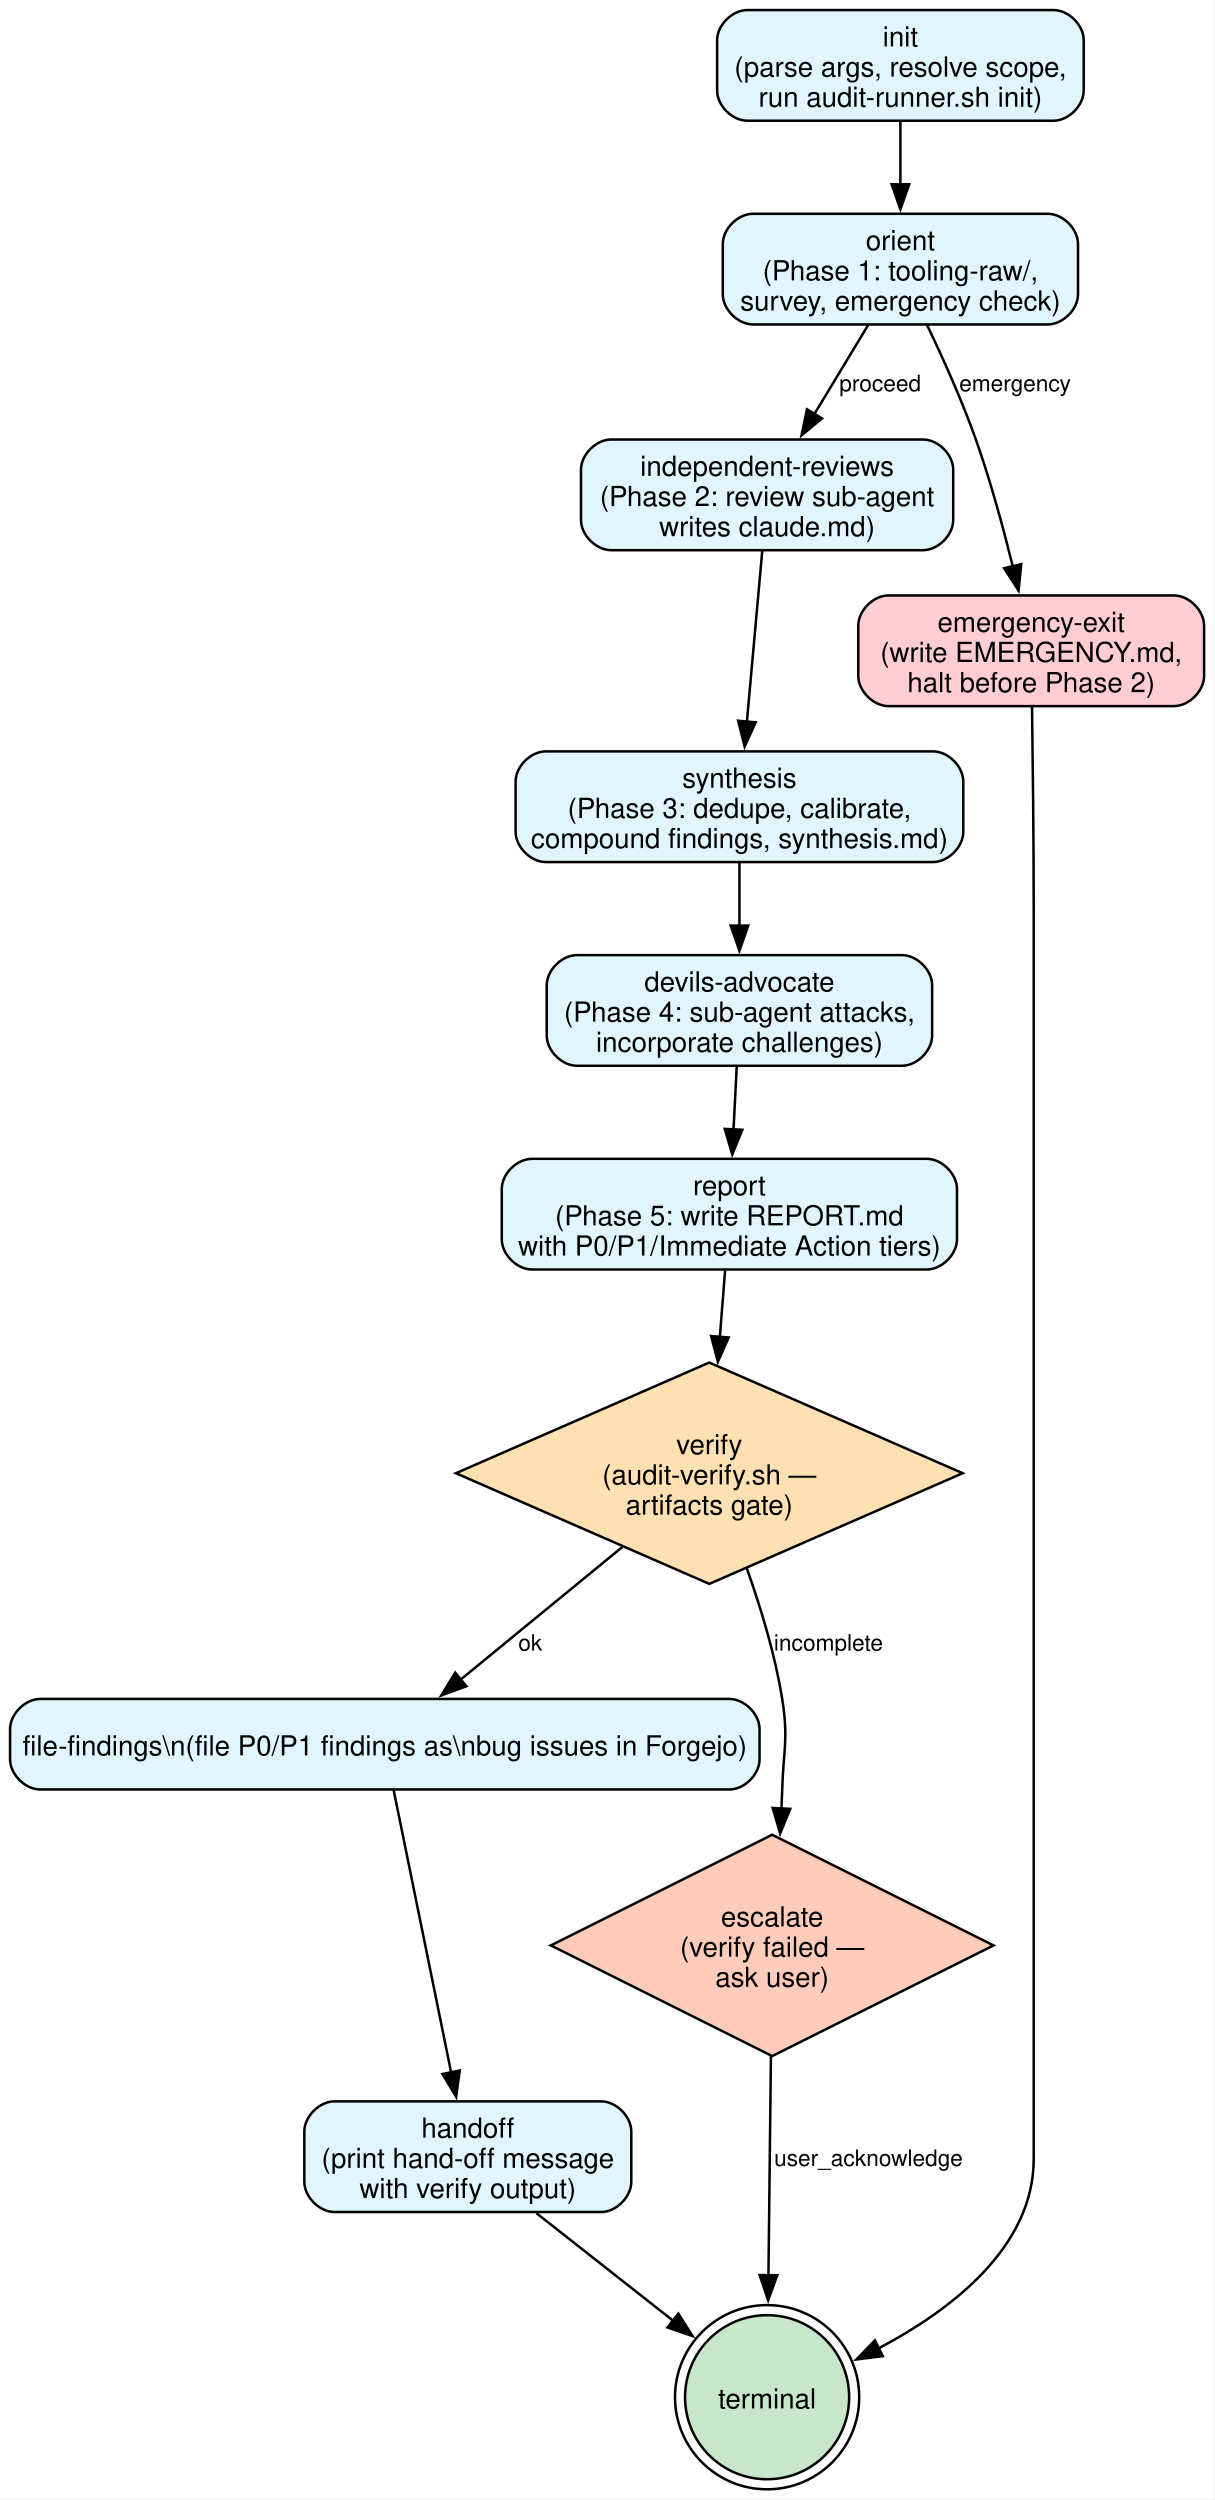
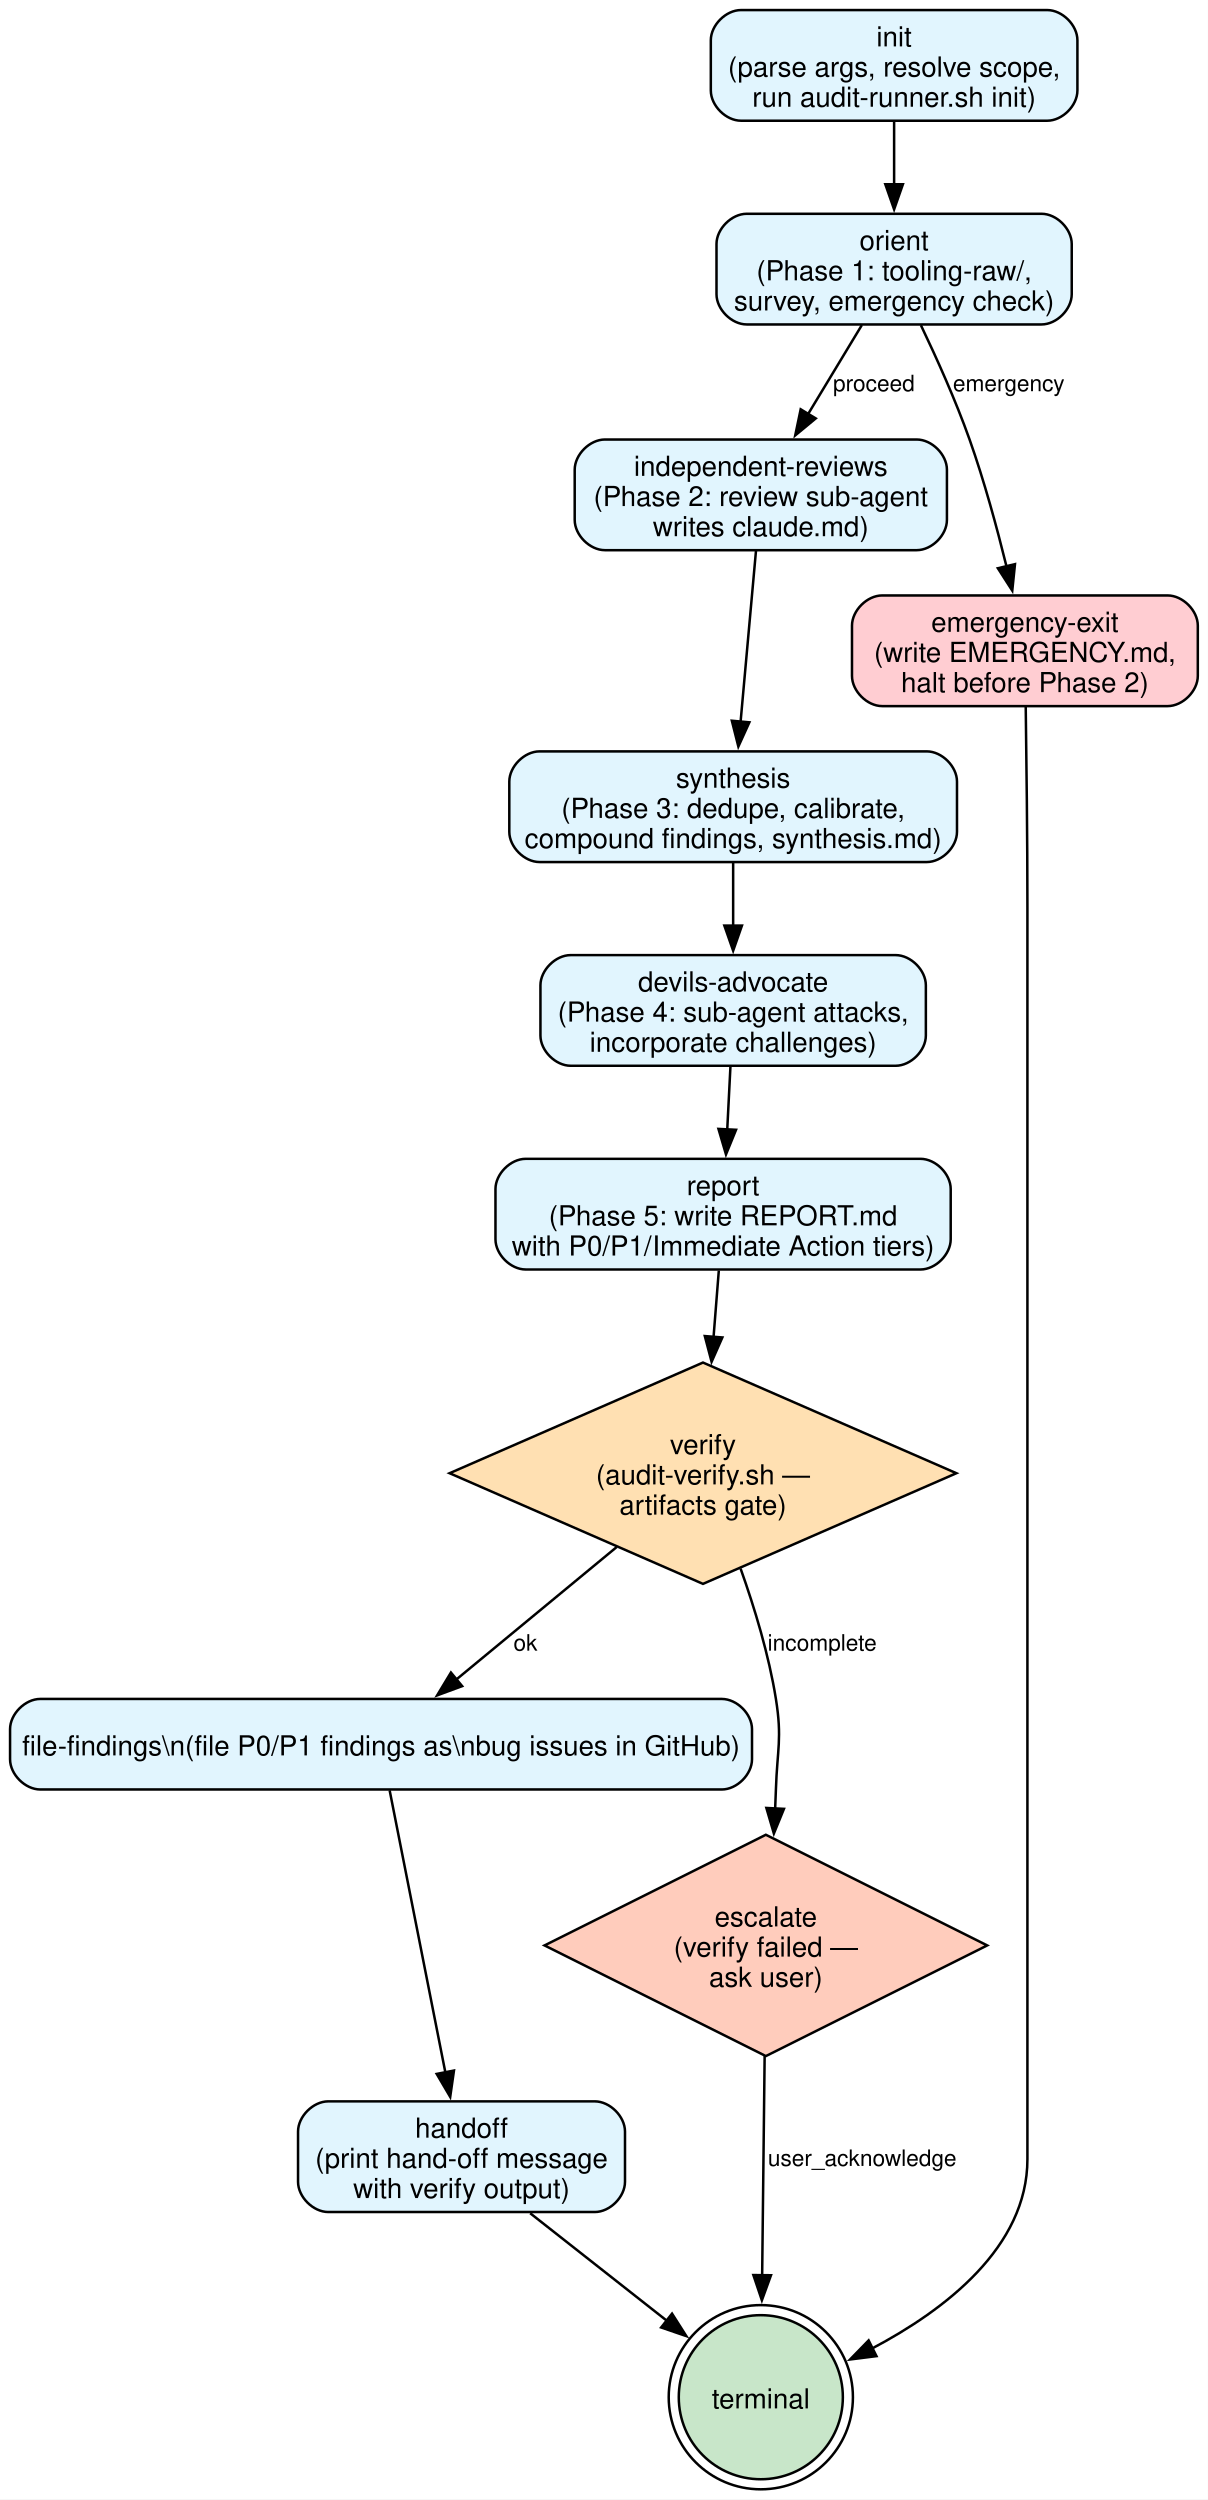
- <svg xmlns="http://www.w3.org/2000/svg" width="483pt" height="994pt" viewBox="0.00 0.00 483.00 994.00">
+ <svg xmlns="http://www.w3.org/2000/svg" width="480pt" height="994pt" viewBox="0.00 0.00 480.00 994.00">
  <g id="graph0" class="graph" transform="scale(1 1) rotate(0) translate(4 989.75)">
-     <polygon fill="white" stroke="none" points="-4,4 -4,-989.75 478.75,-989.75 478.75,4 -4,4" />
+     <polygon fill="white" stroke="none" points="-4,4 -4,-989.75 476.25,-989.75 476.25,4 -4,4" />
    <g id="node1" class="node">
-       <path fill="#e1f5fe" stroke="black" d="M414.88,-985.75C414.88,-985.75 293.12,-985.75 293.12,-985.75 287.12,-985.75 281.12,-979.75 281.12,-973.75 281.12,-973.75 281.12,-953.75 281.12,-953.75 281.12,-947.75 287.12,-941.75 293.12,-941.75 293.12,-941.75 414.88,-941.75 414.88,-941.75 420.88,-941.75 426.88,-947.75 426.88,-953.75 426.88,-953.75 426.88,-973.75 426.88,-973.75 426.88,-979.75 420.88,-985.75 414.88,-985.75" />
-       <text xml:space="preserve" text-anchor="middle" x="354" y="-971.3" font-family="Helvetica,sans-Serif" font-size="11.00">init</text>
-       <text xml:space="preserve" text-anchor="middle" x="354" y="-959.3" font-family="Helvetica,sans-Serif" font-size="11.00">(parse args, resolve scope,</text>
-       <text xml:space="preserve" text-anchor="middle" x="354" y="-947.3" font-family="Helvetica,sans-Serif" font-size="11.00">run audit-runner.sh init)</text>
+       <path fill="#e1f5fe" stroke="black" d="M412.38,-985.75C412.38,-985.75 290.62,-985.75 290.62,-985.75 284.62,-985.75 278.62,-979.75 278.62,-973.75 278.62,-973.75 278.62,-953.75 278.62,-953.75 278.62,-947.75 284.62,-941.75 290.62,-941.75 290.62,-941.75 412.38,-941.75 412.38,-941.75 418.38,-941.75 424.38,-947.75 424.38,-953.75 424.38,-953.75 424.38,-973.75 424.38,-973.75 424.38,-979.75 418.38,-985.75 412.38,-985.75" />
+       <text xml:space="preserve" text-anchor="middle" x="351.5" y="-971.3" font-family="Helvetica,sans-Serif" font-size="11.00">init</text>
+       <text xml:space="preserve" text-anchor="middle" x="351.5" y="-959.3" font-family="Helvetica,sans-Serif" font-size="11.00">(parse args, resolve scope,</text>
+       <text xml:space="preserve" text-anchor="middle" x="351.5" y="-947.3" font-family="Helvetica,sans-Serif" font-size="11.00">run audit-runner.sh init)</text>
    </g>
    <g id="node2" class="node">
-       <path fill="#e1f5fe" stroke="black" d="M412.62,-904.75C412.62,-904.75 295.38,-904.75 295.38,-904.75 289.38,-904.75 283.38,-898.75 283.38,-892.75 283.38,-892.75 283.38,-872.75 283.38,-872.75 283.38,-866.75 289.38,-860.75 295.38,-860.75 295.38,-860.75 412.62,-860.75 412.62,-860.75 418.62,-860.75 424.62,-866.75 424.62,-872.75 424.62,-872.75 424.62,-892.75 424.62,-892.75 424.62,-898.75 418.62,-904.75 412.62,-904.75" />
-       <text xml:space="preserve" text-anchor="middle" x="354" y="-890.3" font-family="Helvetica,sans-Serif" font-size="11.00">orient</text>
-       <text xml:space="preserve" text-anchor="middle" x="354" y="-878.3" font-family="Helvetica,sans-Serif" font-size="11.00">(Phase 1: tooling-raw/,</text>
-       <text xml:space="preserve" text-anchor="middle" x="354" y="-866.3" font-family="Helvetica,sans-Serif" font-size="11.00">survey, emergency check)</text>
+       <path fill="#e1f5fe" stroke="black" d="M410.12,-904.75C410.12,-904.75 292.88,-904.75 292.88,-904.75 286.88,-904.75 280.88,-898.75 280.88,-892.75 280.88,-892.75 280.88,-872.75 280.88,-872.75 280.88,-866.75 286.88,-860.75 292.88,-860.75 292.88,-860.75 410.12,-860.75 410.12,-860.75 416.12,-860.75 422.12,-866.75 422.12,-872.75 422.12,-872.75 422.12,-892.75 422.12,-892.75 422.12,-898.75 416.12,-904.75 410.12,-904.75" />
+       <text xml:space="preserve" text-anchor="middle" x="351.5" y="-890.3" font-family="Helvetica,sans-Serif" font-size="11.00">orient</text>
+       <text xml:space="preserve" text-anchor="middle" x="351.5" y="-878.3" font-family="Helvetica,sans-Serif" font-size="11.00">(Phase 1: tooling-raw/,</text>
+       <text xml:space="preserve" text-anchor="middle" x="351.5" y="-866.3" font-family="Helvetica,sans-Serif" font-size="11.00">survey, emergency check)</text>
    </g>
    <g id="edge1" class="edge">
-       <path fill="none" stroke="black" d="M354,-941.57C354,-933.78 354,-924.77 354,-916.21" />
-       <polygon fill="black" stroke="black" points="357.5,-916.49 354,-906.49 350.5,-916.49 357.5,-916.49" />
+       <path fill="none" stroke="black" d="M351.5,-941.57C351.5,-933.78 351.5,-924.77 351.5,-916.21" />
+       <polygon fill="black" stroke="black" points="355,-916.49 351.5,-906.49 348,-916.49 355,-916.49" />
    </g>
    <g id="node3" class="node">
-       <path fill="#e1f5fe" stroke="black" d="M363,-815C363,-815 239,-815 239,-815 233,-815 227,-809 227,-803 227,-803 227,-783 227,-783 227,-777 233,-771 239,-771 239,-771 363,-771 363,-771 369,-771 375,-777 375,-783 375,-783 375,-803 375,-803 375,-809 369,-815 363,-815" />
-       <text xml:space="preserve" text-anchor="middle" x="301" y="-800.55" font-family="Helvetica,sans-Serif" font-size="11.00">independent-reviews</text>
-       <text xml:space="preserve" text-anchor="middle" x="301" y="-788.55" font-family="Helvetica,sans-Serif" font-size="11.00">(Phase 2: review sub-agent</text>
-       <text xml:space="preserve" text-anchor="middle" x="301" y="-776.55" font-family="Helvetica,sans-Serif" font-size="11.00">writes claude.md)</text>
+       <path fill="#e1f5fe" stroke="black" d="M360.5,-815C360.5,-815 236.5,-815 236.5,-815 230.5,-815 224.5,-809 224.5,-803 224.5,-803 224.5,-783 224.5,-783 224.5,-777 230.5,-771 236.5,-771 236.5,-771 360.5,-771 360.5,-771 366.5,-771 372.5,-777 372.5,-783 372.5,-783 372.5,-803 372.5,-803 372.5,-809 366.5,-815 360.5,-815" />
+       <text xml:space="preserve" text-anchor="middle" x="298.5" y="-800.55" font-family="Helvetica,sans-Serif" font-size="11.00">independent-reviews</text>
+       <text xml:space="preserve" text-anchor="middle" x="298.5" y="-788.55" font-family="Helvetica,sans-Serif" font-size="11.00">(Phase 2: review sub-agent</text>
+       <text xml:space="preserve" text-anchor="middle" x="298.5" y="-776.55" font-family="Helvetica,sans-Serif" font-size="11.00">writes claude.md)</text>
    </g>
    <g id="edge2" class="edge">
-       <path fill="none" stroke="black" d="M341.17,-860.5C334.77,-849.91 326.91,-836.9 319.84,-825.19" />
-       <polygon fill="black" stroke="black" points="322.84,-823.39 314.68,-816.64 316.85,-827.01 322.84,-823.39" />
-       <text xml:space="preserve" text-anchor="middle" x="345.96" y="-834.2" font-family="Helvetica,sans-Serif" font-size="9.00">proceed</text>
+       <path fill="none" stroke="black" d="M338.67,-860.5C332.27,-849.91 324.41,-836.9 317.34,-825.19" />
+       <polygon fill="black" stroke="black" points="320.34,-823.39 312.18,-816.64 314.35,-827.01 320.34,-823.39" />
+       <text xml:space="preserve" text-anchor="middle" x="343.46" y="-834.2" font-family="Helvetica,sans-Serif" font-size="9.00">proceed</text>
    </g>
    <g id="node7" class="node">
-       <path fill="#ffcdd2" stroke="black" d="M462.75,-753C462.75,-753 349.25,-753 349.25,-753 343.25,-753 337.25,-747 337.25,-741 337.25,-741 337.25,-721 337.25,-721 337.25,-715 343.25,-709 349.25,-709 349.25,-709 462.75,-709 462.75,-709 468.75,-709 474.75,-715 474.75,-721 474.75,-721 474.75,-741 474.75,-741 474.75,-747 468.75,-753 462.75,-753" />
-       <text xml:space="preserve" text-anchor="middle" x="406" y="-738.55" font-family="Helvetica,sans-Serif" font-size="11.00">emergency-exit</text>
-       <text xml:space="preserve" text-anchor="middle" x="406" y="-726.55" font-family="Helvetica,sans-Serif" font-size="11.00">(write EMERGENCY.md,</text>
-       <text xml:space="preserve" text-anchor="middle" x="406" y="-714.55" font-family="Helvetica,sans-Serif" font-size="11.00">halt before Phase 2)</text>
+       <path fill="#ffcdd2" stroke="black" d="M460.25,-753C460.25,-753 346.75,-753 346.75,-753 340.75,-753 334.75,-747 334.75,-741 334.75,-741 334.75,-721 334.75,-721 334.75,-715 340.75,-709 346.75,-709 346.75,-709 460.25,-709 460.25,-709 466.25,-709 472.25,-715 472.25,-721 472.25,-721 472.25,-741 472.25,-741 472.25,-747 466.25,-753 460.25,-753" />
+       <text xml:space="preserve" text-anchor="middle" x="403.5" y="-738.55" font-family="Helvetica,sans-Serif" font-size="11.00">emergency-exit</text>
+       <text xml:space="preserve" text-anchor="middle" x="403.5" y="-726.55" font-family="Helvetica,sans-Serif" font-size="11.00">(write EMERGENCY.md,</text>
+       <text xml:space="preserve" text-anchor="middle" x="403.5" y="-714.55" font-family="Helvetica,sans-Serif" font-size="11.00">halt before Phase 2)</text>
    </g>
    <g id="edge3" class="edge">
-       <path fill="none" stroke="black" d="M364.64,-860.47C370.83,-847.53 378.48,-830.56 384,-815 389.8,-798.65 394.87,-780.02 398.68,-764.55" />
-       <polygon fill="black" stroke="black" points="402.06,-765.45 400.98,-754.91 395.25,-763.82 402.06,-765.45" />
-       <text xml:space="preserve" text-anchor="middle" x="399.58" y="-834.2" font-family="Helvetica,sans-Serif" font-size="9.00">emergency</text>
+       <path fill="none" stroke="black" d="M362.14,-860.47C368.33,-847.53 375.98,-830.56 381.5,-815 387.3,-798.65 392.37,-780.02 396.18,-764.55" />
+       <polygon fill="black" stroke="black" points="399.56,-765.45 398.48,-754.91 392.75,-763.82 399.56,-765.45" />
+       <text xml:space="preserve" text-anchor="middle" x="397.08" y="-834.2" font-family="Helvetica,sans-Serif" font-size="9.00">emergency</text>
    </g>
    <g id="node4" class="node">
-       <path fill="#e1f5fe" stroke="black" d="M367,-691C367,-691 213,-691 213,-691 207,-691 201,-685 201,-679 201,-679 201,-659 201,-659 201,-653 207,-647 213,-647 213,-647 367,-647 367,-647 373,-647 379,-653 379,-659 379,-659 379,-679 379,-679 379,-685 373,-691 367,-691" />
-       <text xml:space="preserve" text-anchor="middle" x="290" y="-676.55" font-family="Helvetica,sans-Serif" font-size="11.00">synthesis</text>
-       <text xml:space="preserve" text-anchor="middle" x="290" y="-664.55" font-family="Helvetica,sans-Serif" font-size="11.00">(Phase 3: dedupe, calibrate,</text>
-       <text xml:space="preserve" text-anchor="middle" x="290" y="-652.55" font-family="Helvetica,sans-Serif" font-size="11.00">compound findings, synthesis.md)</text>
+       <path fill="#e1f5fe" stroke="black" d="M364.5,-691C364.5,-691 210.5,-691 210.5,-691 204.5,-691 198.5,-685 198.5,-679 198.5,-679 198.5,-659 198.5,-659 198.5,-653 204.5,-647 210.5,-647 210.5,-647 364.5,-647 364.5,-647 370.5,-647 376.5,-653 376.5,-659 376.5,-659 376.5,-679 376.5,-679 376.5,-685 370.5,-691 364.5,-691" />
+       <text xml:space="preserve" text-anchor="middle" x="287.5" y="-676.55" font-family="Helvetica,sans-Serif" font-size="11.00">synthesis</text>
+       <text xml:space="preserve" text-anchor="middle" x="287.5" y="-664.55" font-family="Helvetica,sans-Serif" font-size="11.00">(Phase 3: dedupe, calibrate,</text>
+       <text xml:space="preserve" text-anchor="middle" x="287.5" y="-652.55" font-family="Helvetica,sans-Serif" font-size="11.00">compound findings, synthesis.md)</text>
    </g>
    <g id="edge5" class="edge">
-       <path fill="none" stroke="black" d="M299.08,-770.74C297.39,-751.97 294.9,-724.29 292.95,-702.69" />
-       <polygon fill="black" stroke="black" points="296.45,-702.56 292.07,-692.92 289.48,-703.19 296.45,-702.56" />
+       <path fill="none" stroke="black" d="M296.58,-770.74C294.89,-751.97 292.4,-724.29 290.45,-702.69" />
+       <polygon fill="black" stroke="black" points="293.95,-702.56 289.57,-692.92 286.98,-703.19 293.95,-702.56" />
    </g>
    <g id="node5" class="node">
-       <path fill="#e1f5fe" stroke="black" d="M354.62,-610C354.62,-610 225.38,-610 225.38,-610 219.38,-610 213.38,-604 213.38,-598 213.38,-598 213.38,-578 213.38,-578 213.38,-572 219.38,-566 225.38,-566 225.38,-566 354.62,-566 354.62,-566 360.62,-566 366.62,-572 366.62,-578 366.62,-578 366.62,-598 366.62,-598 366.62,-604 360.62,-610 354.62,-610" />
-       <text xml:space="preserve" text-anchor="middle" x="290" y="-595.55" font-family="Helvetica,sans-Serif" font-size="11.00">devils-advocate</text>
-       <text xml:space="preserve" text-anchor="middle" x="290" y="-583.55" font-family="Helvetica,sans-Serif" font-size="11.00">(Phase 4: sub-agent attacks,</text>
-       <text xml:space="preserve" text-anchor="middle" x="290" y="-571.55" font-family="Helvetica,sans-Serif" font-size="11.00">incorporate challenges)</text>
+       <path fill="#e1f5fe" stroke="black" d="M352.12,-610C352.12,-610 222.88,-610 222.88,-610 216.88,-610 210.88,-604 210.88,-598 210.88,-598 210.88,-578 210.88,-578 210.88,-572 216.88,-566 222.88,-566 222.88,-566 352.12,-566 352.12,-566 358.12,-566 364.12,-572 364.12,-578 364.12,-578 364.12,-598 364.12,-598 364.12,-604 358.12,-610 352.12,-610" />
+       <text xml:space="preserve" text-anchor="middle" x="287.5" y="-595.55" font-family="Helvetica,sans-Serif" font-size="11.00">devils-advocate</text>
+       <text xml:space="preserve" text-anchor="middle" x="287.5" y="-583.55" font-family="Helvetica,sans-Serif" font-size="11.00">(Phase 4: sub-agent attacks,</text>
+       <text xml:space="preserve" text-anchor="middle" x="287.5" y="-571.55" font-family="Helvetica,sans-Serif" font-size="11.00">incorporate challenges)</text>
    </g>
    <g id="edge6" class="edge">
-       <path fill="none" stroke="black" d="M290,-646.82C290,-639.03 290,-630.02 290,-621.46" />
-       <polygon fill="black" stroke="black" points="293.5,-621.74 290,-611.74 286.5,-621.74 293.5,-621.74" />
+       <path fill="none" stroke="black" d="M287.5,-646.82C287.5,-639.03 287.5,-630.02 287.5,-621.46" />
+       <polygon fill="black" stroke="black" points="291,-621.74 287.5,-611.74 284,-621.74 291,-621.74" />
    </g>
    <g id="node6" class="node">
-       <path fill="#e1f5fe" stroke="black" d="M364.5,-529C364.5,-529 207.5,-529 207.5,-529 201.5,-529 195.5,-523 195.5,-517 195.5,-517 195.5,-497 195.5,-497 195.5,-491 201.5,-485 207.5,-485 207.5,-485 364.5,-485 364.5,-485 370.5,-485 376.5,-491 376.5,-497 376.5,-497 376.5,-517 376.5,-517 376.5,-523 370.5,-529 364.5,-529" />
-       <text xml:space="preserve" text-anchor="middle" x="286" y="-514.55" font-family="Helvetica,sans-Serif" font-size="11.00">report</text>
-       <text xml:space="preserve" text-anchor="middle" x="286" y="-502.55" font-family="Helvetica,sans-Serif" font-size="11.00">(Phase 5: write REPORT.md</text>
-       <text xml:space="preserve" text-anchor="middle" x="286" y="-490.55" font-family="Helvetica,sans-Serif" font-size="11.00">with P0/P1/Immediate Action tiers)</text>
+       <path fill="#e1f5fe" stroke="black" d="M362,-529C362,-529 205,-529 205,-529 199,-529 193,-523 193,-517 193,-517 193,-497 193,-497 193,-491 199,-485 205,-485 205,-485 362,-485 362,-485 368,-485 374,-491 374,-497 374,-497 374,-517 374,-517 374,-523 368,-529 362,-529" />
+       <text xml:space="preserve" text-anchor="middle" x="283.5" y="-514.55" font-family="Helvetica,sans-Serif" font-size="11.00">report</text>
+       <text xml:space="preserve" text-anchor="middle" x="283.5" y="-502.55" font-family="Helvetica,sans-Serif" font-size="11.00">(Phase 5: write REPORT.md</text>
+       <text xml:space="preserve" text-anchor="middle" x="283.5" y="-490.55" font-family="Helvetica,sans-Serif" font-size="11.00">with P0/P1/Immediate Action tiers)</text>
    </g>
    <g id="edge7" class="edge">
-       <path fill="none" stroke="black" d="M288.93,-565.82C288.53,-558.03 288.08,-549.02 287.64,-540.46" />
-       <polygon fill="black" stroke="black" points="291.15,-540.55 287.15,-530.74 284.16,-540.9 291.15,-540.55" />
+       <path fill="none" stroke="black" d="M286.43,-565.82C286.03,-558.03 285.58,-549.02 285.14,-540.46" />
+       <polygon fill="black" stroke="black" points="288.65,-540.55 284.65,-530.74 281.66,-540.9 288.65,-540.55" />
    </g>
    <g id="node10" class="node">
-       <polygon fill="#ffe0b2" stroke="black" points="278,-448 177.25,-404 278,-360 378.75,-404 278,-448" />
-       <text xml:space="preserve" text-anchor="middle" x="278" y="-411.55" font-family="Helvetica,sans-Serif" font-size="11.00">verify</text>
-       <text xml:space="preserve" text-anchor="middle" x="278" y="-399.55" font-family="Helvetica,sans-Serif" font-size="11.00">(audit-verify.sh —</text>
-       <text xml:space="preserve" text-anchor="middle" x="278" y="-387.55" font-family="Helvetica,sans-Serif" font-size="11.00">artifacts gate)</text>
+       <polygon fill="#ffe0b2" stroke="black" points="275.5,-448 174.75,-404 275.5,-360 376.25,-404 275.5,-448" />
+       <text xml:space="preserve" text-anchor="middle" x="275.5" y="-411.55" font-family="Helvetica,sans-Serif" font-size="11.00">verify</text>
+       <text xml:space="preserve" text-anchor="middle" x="275.5" y="-399.55" font-family="Helvetica,sans-Serif" font-size="11.00">(audit-verify.sh —</text>
+       <text xml:space="preserve" text-anchor="middle" x="275.5" y="-387.55" font-family="Helvetica,sans-Serif" font-size="11.00">artifacts gate)</text>
    </g>
    <g id="edge8" class="edge">
-       <path fill="none" stroke="black" d="M284.3,-484.58C283.68,-476.75 282.95,-467.52 282.21,-458.16" />
-       <polygon fill="black" stroke="black" points="285.71,-457.98 281.43,-448.29 278.73,-458.53 285.71,-457.98" />
+       <path fill="none" stroke="black" d="M281.8,-484.58C281.18,-476.75 280.45,-467.52 279.71,-458.16" />
+       <polygon fill="black" stroke="black" points="283.21,-457.98 278.93,-448.29 276.23,-458.53 283.21,-457.98" />
    </g>
    <g id="node12" class="node">
-       <ellipse fill="#c8e6c9" stroke="black" cx="301" cy="-36.62" rx="32.62" ry="32.62" />
-       <ellipse fill="none" stroke="black" cx="301" cy="-36.62" rx="36.62" ry="36.62" />
-       <text xml:space="preserve" text-anchor="middle" x="301" y="-32.17" font-family="Helvetica,sans-Serif" font-size="11.00">terminal</text>
+       <ellipse fill="#c8e6c9" stroke="black" cx="298.5" cy="-36.62" rx="32.62" ry="32.62" />
+       <ellipse fill="none" stroke="black" cx="298.5" cy="-36.62" rx="36.62" ry="36.62" />
+       <text xml:space="preserve" text-anchor="middle" x="298.5" y="-32.17" font-family="Helvetica,sans-Serif" font-size="11.00">terminal</text>
    </g>
    <g id="edge4" class="edge">
-       <path fill="none" stroke="black" d="M406.33,-708.72C406.62,-688.28 407,-656.53 407,-629 407,-629 407,-629 407,-131.25 407,-96.32 374.28,-71.31 345.2,-55.97" />
-       <polygon fill="black" stroke="black" points="346.99,-52.95 336.48,-51.62 343.87,-59.21 346.99,-52.95" />
+       <path fill="none" stroke="black" d="M403.83,-708.72C404.12,-688.28 404.5,-656.53 404.5,-629 404.5,-629 404.5,-629 404.5,-131.25 404.5,-96.32 371.78,-71.31 342.7,-55.97" />
+       <polygon fill="black" stroke="black" points="344.49,-52.95 333.98,-51.62 341.37,-59.21 344.49,-52.95" />
    </g>
    <g id="node8" class="node">
-       <path fill="#e1f5fe" stroke="black" d="M235,-154.25C235,-154.25 129,-154.25 129,-154.25 123,-154.25 117,-148.25 117,-142.25 117,-142.25 117,-122.25 117,-122.25 117,-116.25 123,-110.25 129,-110.25 129,-110.25 235,-110.25 235,-110.25 241,-110.25 247,-116.25 247,-122.25 247,-122.25 247,-142.25 247,-142.25 247,-148.25 241,-154.25 235,-154.25" />
-       <text xml:space="preserve" text-anchor="middle" x="182" y="-139.8" font-family="Helvetica,sans-Serif" font-size="11.00">handoff</text>
-       <text xml:space="preserve" text-anchor="middle" x="182" y="-127.8" font-family="Helvetica,sans-Serif" font-size="11.00">(print hand-off message</text>
-       <text xml:space="preserve" text-anchor="middle" x="182" y="-115.8" font-family="Helvetica,sans-Serif" font-size="11.00">with verify output)</text>
+       <path fill="#e1f5fe" stroke="black" d="M232.5,-154.25C232.5,-154.25 126.5,-154.25 126.5,-154.25 120.5,-154.25 114.5,-148.25 114.5,-142.25 114.5,-142.25 114.5,-122.25 114.5,-122.25 114.5,-116.25 120.5,-110.25 126.5,-110.25 126.5,-110.25 232.5,-110.25 232.5,-110.25 238.5,-110.25 244.5,-116.25 244.5,-122.25 244.5,-122.25 244.5,-142.25 244.5,-142.25 244.5,-148.25 238.5,-154.25 232.5,-154.25" />
+       <text xml:space="preserve" text-anchor="middle" x="179.5" y="-139.8" font-family="Helvetica,sans-Serif" font-size="11.00">handoff</text>
+       <text xml:space="preserve" text-anchor="middle" x="179.5" y="-127.8" font-family="Helvetica,sans-Serif" font-size="11.00">(print hand-off message</text>
+       <text xml:space="preserve" text-anchor="middle" x="179.5" y="-115.8" font-family="Helvetica,sans-Serif" font-size="11.00">with verify output)</text>
    </g>
    <g id="edge13" class="edge">
-       <path fill="none" stroke="black" d="M209.3,-109.77C225.43,-97.08 246.07,-80.84 263.69,-66.98" />
-       <polygon fill="black" stroke="black" points="265.7,-69.85 271.39,-60.91 261.37,-64.35 265.7,-69.85" />
+       <path fill="none" stroke="black" d="M206.8,-109.77C222.93,-97.08 243.57,-80.84 261.19,-66.98" />
+       <polygon fill="black" stroke="black" points="263.2,-69.85 268.89,-60.91 258.87,-64.35 263.2,-69.85" />
    </g>
    <g id="node9" class="node">
-       <path fill="#e1f5fe" stroke="black" d="M286,-314.25C286,-314.25 12,-314.25 12,-314.25 6,-314.25 0,-308.25 0,-302.25 0,-302.25 0,-290.25 0,-290.25 0,-284.25 6,-278.25 12,-278.25 12,-278.25 286,-278.25 286,-278.25 292,-278.25 298,-284.25 298,-290.25 298,-290.25 298,-302.25 298,-302.25 298,-308.25 292,-314.25 286,-314.25" />
-       <text xml:space="preserve" text-anchor="middle" x="149" y="-291.8" font-family="Helvetica,sans-Serif" font-size="11.00">file-findings\n(file P0/P1 findings as\nbug issues in Forgejo)</text>
+       <path fill="#e1f5fe" stroke="black" d="M283,-314.25C283,-314.25 12,-314.25 12,-314.25 6,-314.25 0,-308.25 0,-302.25 0,-302.25 0,-290.25 0,-290.25 0,-284.25 6,-278.25 12,-278.25 12,-278.25 283,-278.25 283,-278.25 289,-278.25 295,-284.25 295,-290.25 295,-290.25 295,-302.25 295,-302.25 295,-308.25 289,-314.25 283,-314.25" />
+       <text xml:space="preserve" text-anchor="middle" x="147.5" y="-291.8" font-family="Helvetica,sans-Serif" font-size="11.00">file-findings\n(file P0/P1 findings as\nbug issues in GitHub)</text>
    </g>
    <g id="edge10" class="edge">
-       <path fill="none" stroke="black" d="M152.53,-277.91C157.98,-251.18 168.51,-199.49 175.39,-165.68" />
-       <polygon fill="black" stroke="black" points="178.79,-166.52 177.36,-156.02 171.93,-165.12 178.79,-166.52" />
+       <path fill="none" stroke="black" d="M150.92,-277.91C156.2,-251.18 166.42,-199.49 173.09,-165.68" />
+       <polygon fill="black" stroke="black" points="176.5,-166.51 175,-156.02 169.63,-165.16 176.5,-166.51" />
    </g>
    <g id="edge9" class="edge">
-       <path fill="none" stroke="black" d="M243.43,-374.66C223.33,-358.18 198.24,-337.61 178.98,-321.82" />
-       <polygon fill="black" stroke="black" points="181.43,-319.31 171.48,-315.67 177,-324.72 181.43,-319.31" />
-       <text xml:space="preserve" text-anchor="middle" x="206.82" y="-333.45" font-family="Helvetica,sans-Serif" font-size="9.00">ok</text>
+       <path fill="none" stroke="black" d="M241.2,-374.66C221.34,-358.25 196.59,-337.8 177.51,-322.04" />
+       <polygon fill="black" stroke="black" points="179.75,-319.35 169.81,-315.68 175.29,-324.75 179.75,-319.35" />
+       <text xml:space="preserve" text-anchor="middle" x="204.91" y="-333.45" font-family="Helvetica,sans-Serif" font-size="9.00">ok</text>
    </g>
    <g id="node11" class="node">
-       <polygon fill="#ffccbc" stroke="black" points="303,-260.25 215,-216.25 303,-172.25 391,-216.25 303,-260.25" />
-       <text xml:space="preserve" text-anchor="middle" x="303" y="-223.8" font-family="Helvetica,sans-Serif" font-size="11.00">escalate</text>
-       <text xml:space="preserve" text-anchor="middle" x="303" y="-211.8" font-family="Helvetica,sans-Serif" font-size="11.00">(verify failed —</text>
-       <text xml:space="preserve" text-anchor="middle" x="303" y="-199.8" font-family="Helvetica,sans-Serif" font-size="11.00">ask user)</text>
+       <polygon fill="#ffccbc" stroke="black" points="300.5,-260.25 212.5,-216.25 300.5,-172.25 388.5,-216.25 300.5,-260.25" />
+       <text xml:space="preserve" text-anchor="middle" x="300.5" y="-223.8" font-family="Helvetica,sans-Serif" font-size="11.00">escalate</text>
+       <text xml:space="preserve" text-anchor="middle" x="300.5" y="-211.8" font-family="Helvetica,sans-Serif" font-size="11.00">(verify failed —</text>
+       <text xml:space="preserve" text-anchor="middle" x="300.5" y="-199.8" font-family="Helvetica,sans-Serif" font-size="11.00">ask user)</text>
    </g>
    <g id="edge11" class="edge">
-       <path fill="none" stroke="black" d="M292.96,-366.07C298.55,-350.37 304.22,-331.69 307,-314.25 309.52,-298.44 307.52,-294.24 307,-278.25 306.92,-275.75 306.82,-273.19 306.7,-270.61" />
-       <polygon fill="black" stroke="black" points="310.2,-270.55 306.19,-260.74 303.21,-270.91 310.2,-270.55" />
-       <text xml:space="preserve" text-anchor="middle" x="325.39" y="-333.45" font-family="Helvetica,sans-Serif" font-size="9.00">incomplete</text>
+       <path fill="none" stroke="black" d="M290.46,-366.07C296.05,-350.37 301.72,-331.69 304.5,-314.25 307.02,-298.44 305.02,-294.24 304.5,-278.25 304.42,-275.75 304.32,-273.19 304.2,-270.61" />
+       <polygon fill="black" stroke="black" points="307.7,-270.55 303.69,-260.74 300.71,-270.91 307.7,-270.55" />
+       <text xml:space="preserve" text-anchor="middle" x="322.89" y="-333.45" font-family="Helvetica,sans-Serif" font-size="9.00">incomplete</text>
    </g>
    <g id="edge12" class="edge">
-       <path fill="none" stroke="black" d="M302.52,-172.25C302.22,-145.84 301.84,-111.98 301.53,-84.83" />
-       <polygon fill="black" stroke="black" points="305.04,-85.11 301.42,-75.15 298.04,-85.19 305.04,-85.11" />
-       <text xml:space="preserve" text-anchor="middle" x="341.31" y="-128.57" font-family="Helvetica,sans-Serif" font-size="9.00">user_acknowledge</text>
+       <path fill="none" stroke="black" d="M300.02,-172.25C299.72,-145.84 299.34,-111.98 299.03,-84.83" />
+       <polygon fill="black" stroke="black" points="302.54,-85.11 298.92,-75.15 295.54,-85.19 302.54,-85.11" />
+       <text xml:space="preserve" text-anchor="middle" x="338.81" y="-128.57" font-family="Helvetica,sans-Serif" font-size="9.00">user_acknowledge</text>
    </g>
  </g>
</svg>
